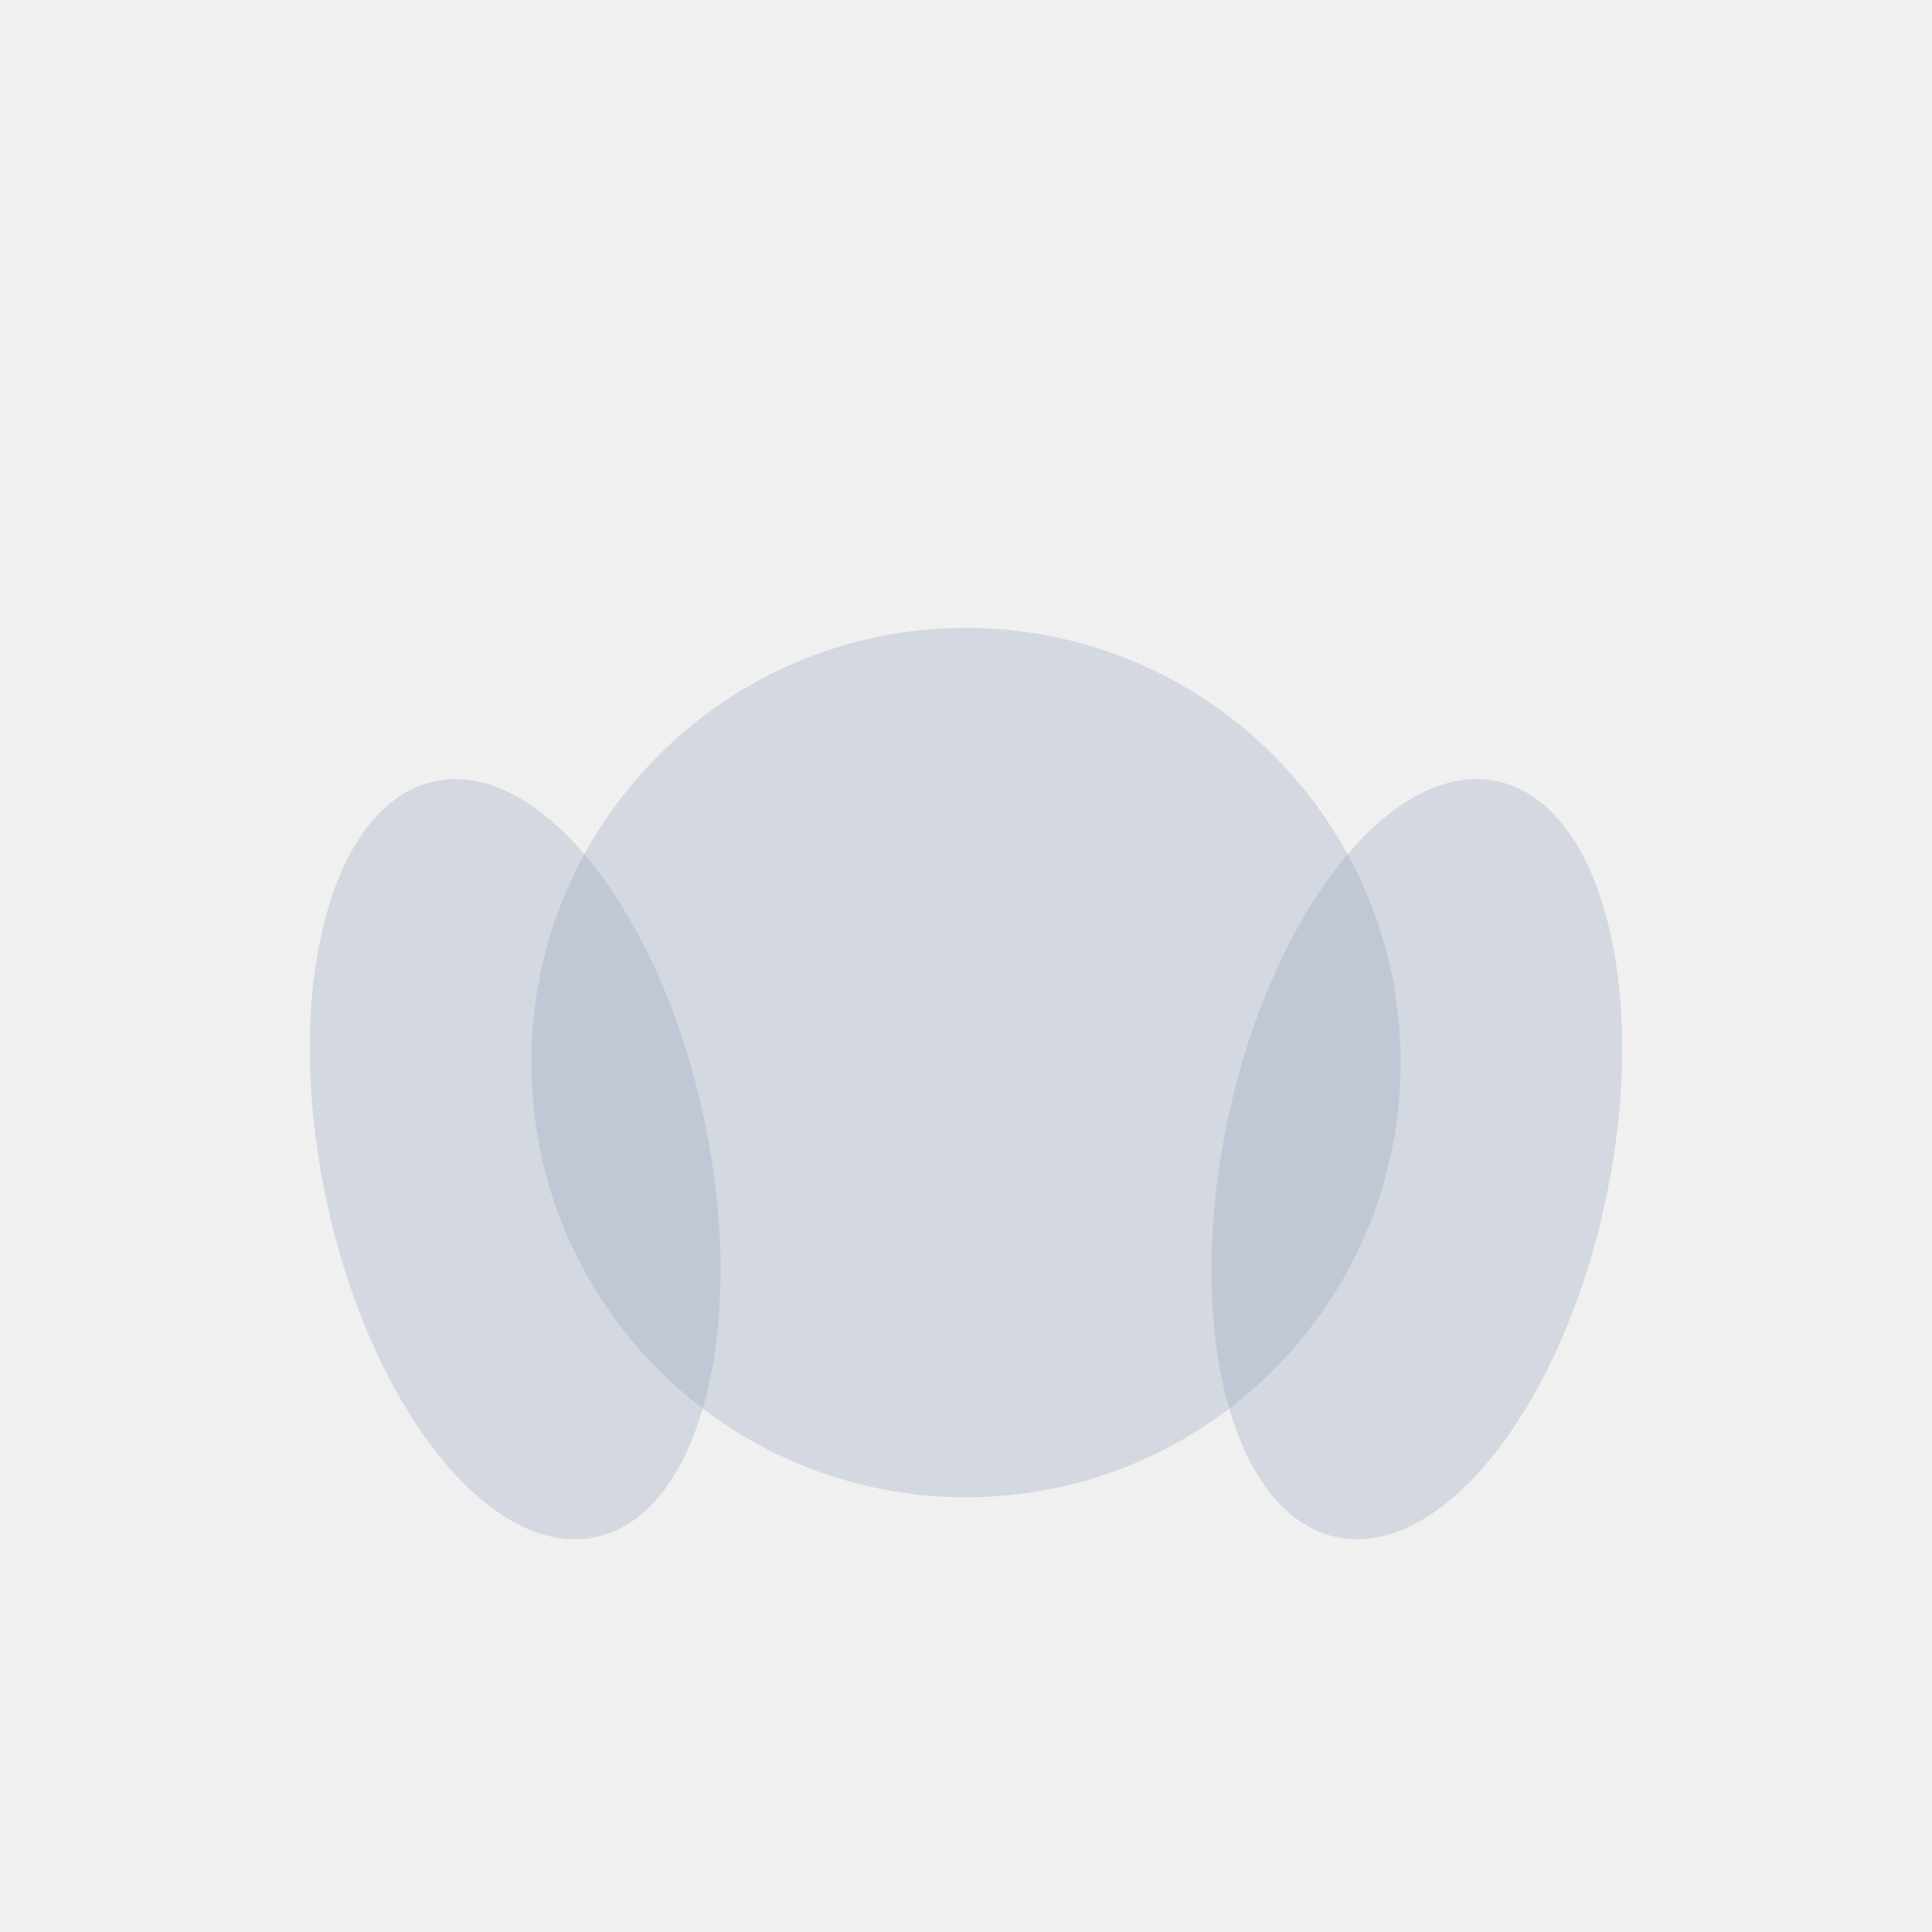
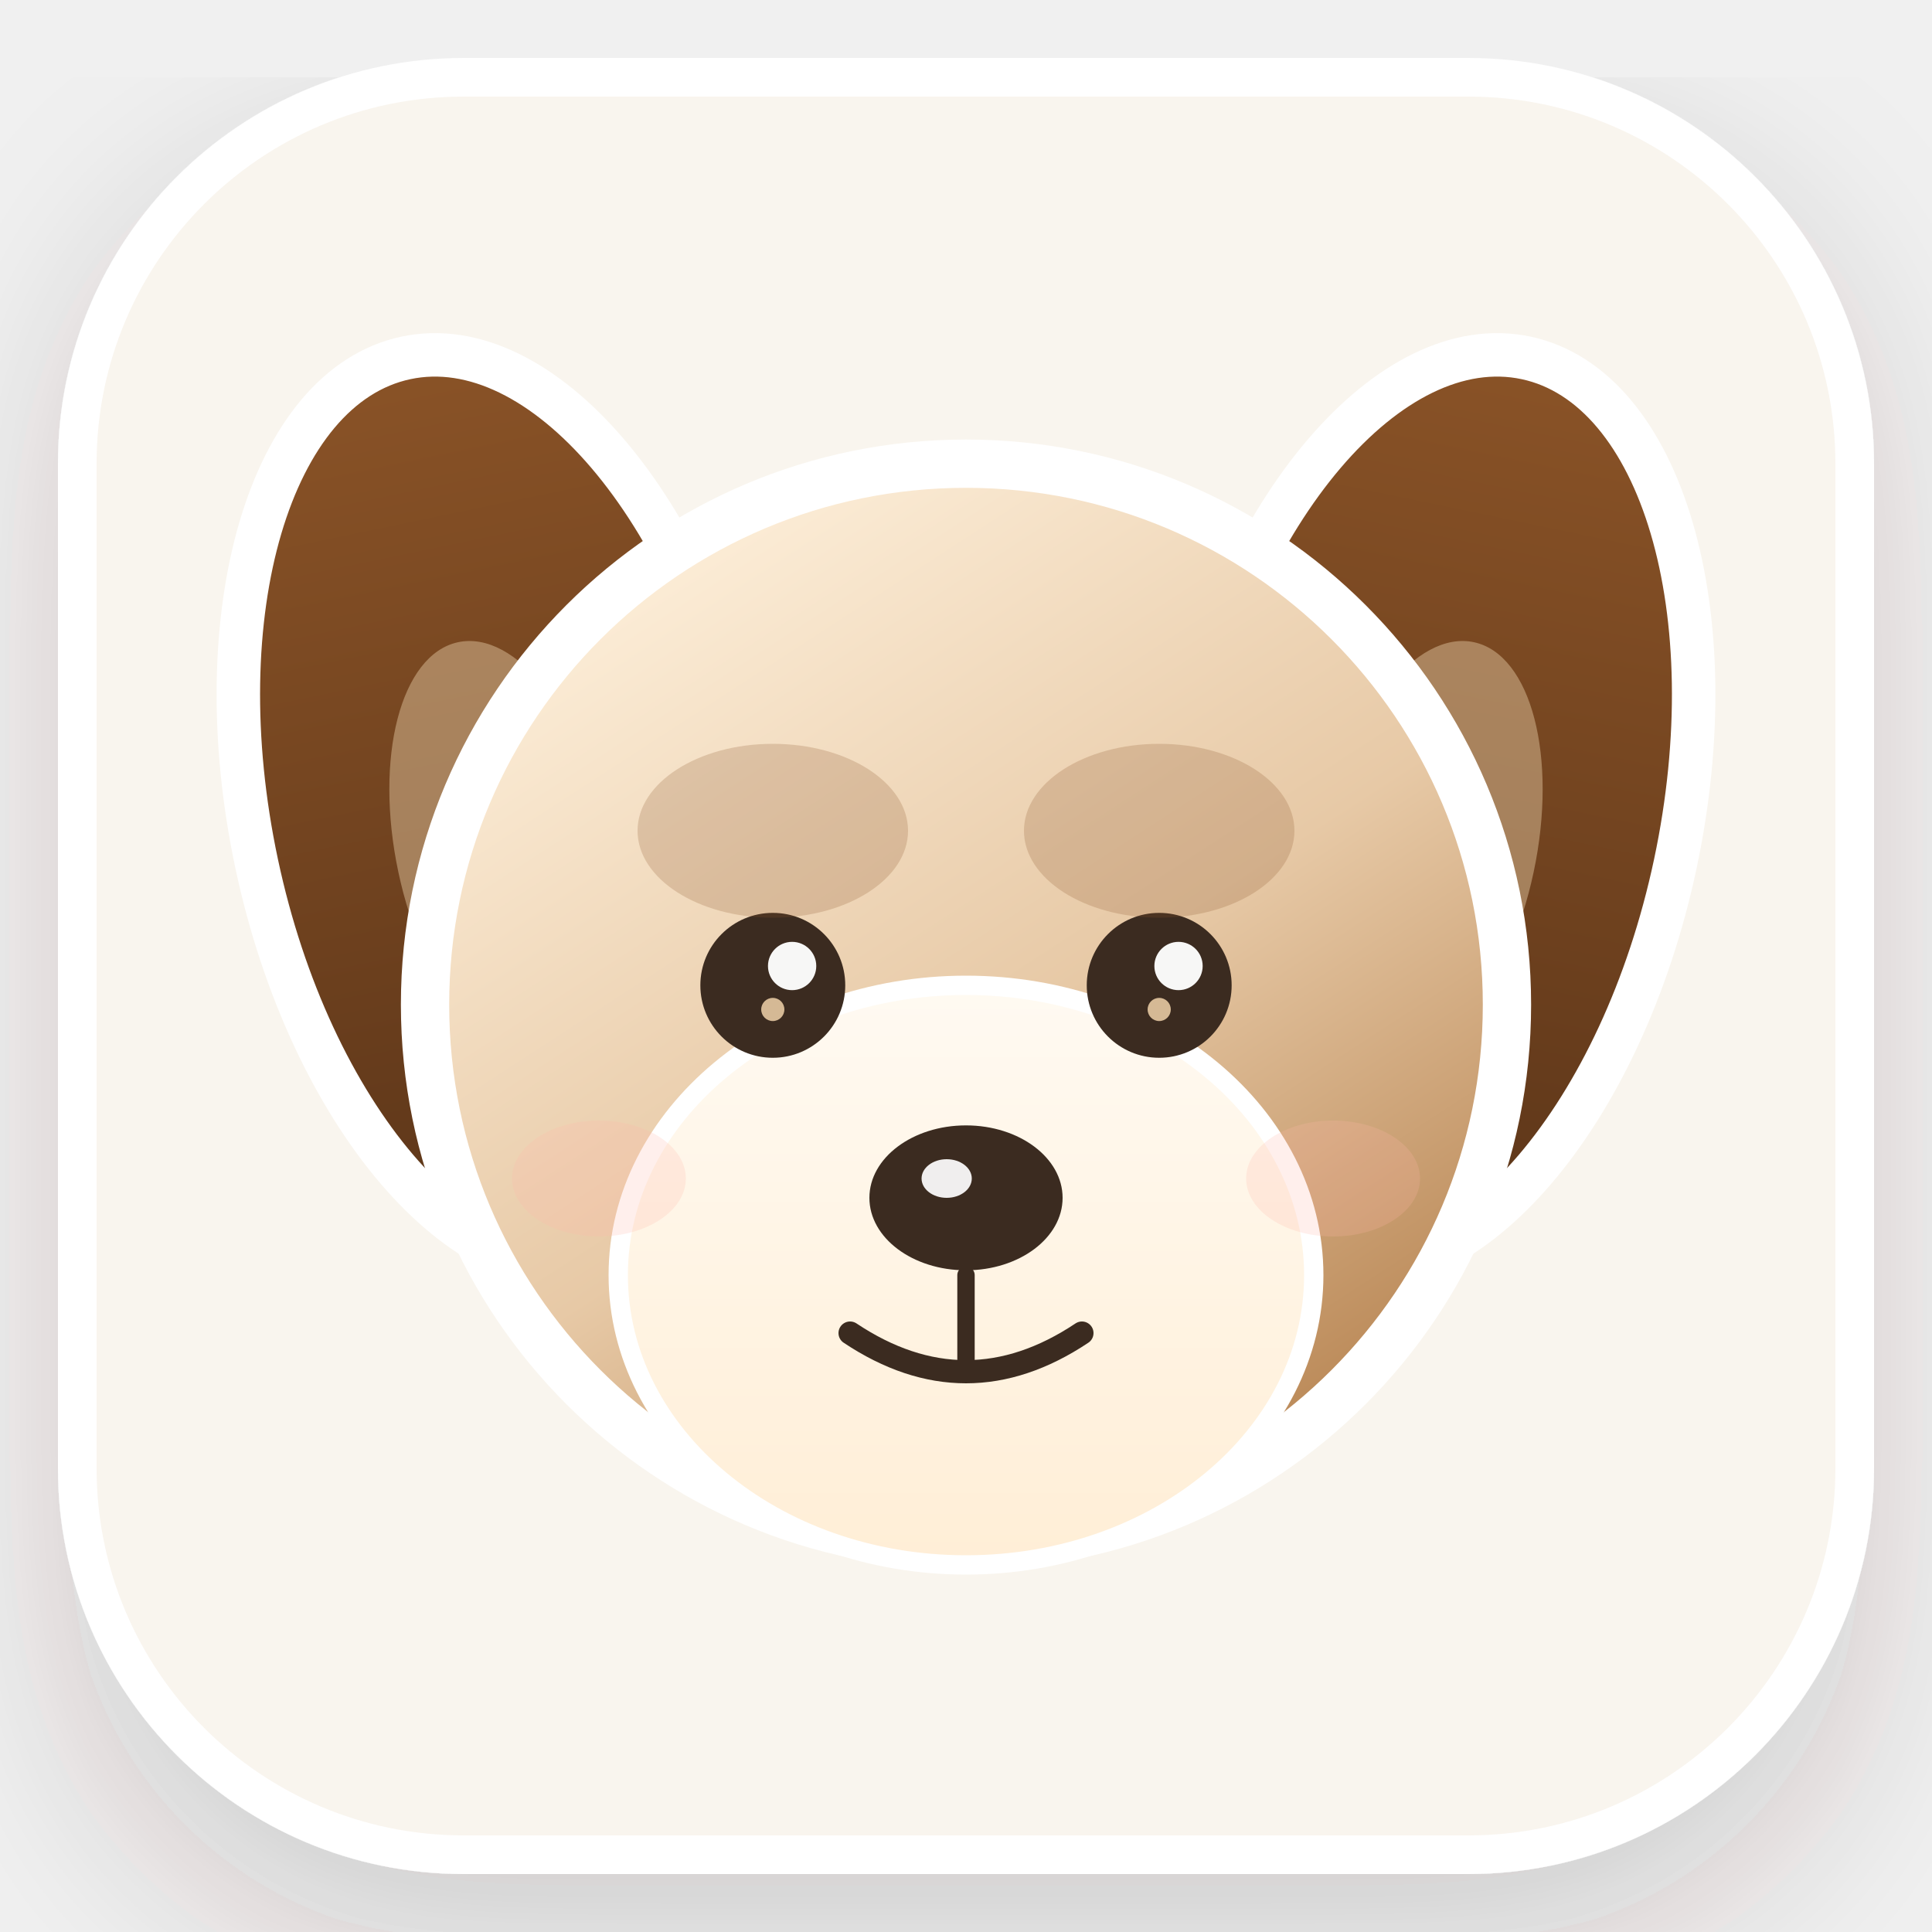
- <svg xmlns="http://www.w3.org/2000/svg" viewBox="0 0 120 120">
-   <g fill="#93a0bb" fill-opacity="0.3">
-     <ellipse cx="32" cy="72" rx="12" ry="24" transform="rotate(-12 32 72)" />
-     <ellipse cx="88" cy="72" rx="12" ry="24" transform="rotate(12 88 72)" />
-     <circle cx="60" cy="66" r="27" />
-   </g>
+ <svg xmlns="http://www.w3.org/2000/svg" viewBox="0 0 200 200" role="img" aria-label="Dog mascot sticker — Cream Coffee theme">
+   <defs>
+     <linearGradient id="dDog" x1="0.2" y1="0" x2="0.85" y2="1">
+       <stop offset="0%" stop-color="#fff2de" />
+       <stop offset="52%" stop-color="#e7c9a6" />
+       <stop offset="100%" stop-color="#b07a45" />
+     </linearGradient>
+     <linearGradient id="dEar" x1="0" y1="0" x2="0" y2="1">
+       <stop offset="0%" stop-color="#8a5327" />
+       <stop offset="100%" stop-color="#5a3418" />
+     </linearGradient>
+     <linearGradient id="dMuzzle" x1="0" y1="0" x2="0" y2="1">
+       <stop offset="0%" stop-color="#fffaf2" />
+       <stop offset="100%" stop-color="#ffeed6" />
+     </linearGradient>
+     <filter id="shadowDog" x="-20%" y="-20%" width="140%" height="140%">
+       <feDropShadow dx="0" dy="8" stdDeviation="10" flood-color="#3b2b20" flood-opacity="0.18" />
+     </filter>
+   </defs>
+   <rect x="6" y="6" width="188" height="188" rx="42" fill="white" opacity="0.97" filter="url(#shadowDog)" />
+   <rect x="10" y="10" width="180" height="180" rx="38" fill="#f4ece0" opacity="0.55" />
+   <ellipse cx="52" cy="84" rx="26" ry="48" fill="url(#dEar)" stroke="white" stroke-width="4.5" transform="rotate(-12 52 84)" />
+   <ellipse cx="148" cy="84" rx="26" ry="48" fill="url(#dEar)" stroke="white" stroke-width="4.5" transform="rotate(12 148 84)" />
+   <ellipse cx="52" cy="88" rx="11" ry="22" fill="#dcc09a" opacity="0.5" transform="rotate(-12 52 88)" />
+   <ellipse cx="148" cy="88" rx="11" ry="22" fill="#dcc09a" opacity="0.5" transform="rotate(12 148 88)" />
+   <circle cx="100" cy="104" r="56" fill="url(#dDog)" stroke="white" stroke-width="5" />
+   <ellipse cx="100" cy="132" rx="36" ry="30" fill="url(#dMuzzle)" stroke="white" stroke-width="2" />
+   <ellipse cx="100" cy="124" rx="10" ry="7.5" fill="#3b2b20" />
+   <ellipse cx="98" cy="122" rx="2.6" ry="2" fill="white" opacity="0.92" />
+   <path d="M88 138 q12 8 24 0" fill="none" stroke="#3b2b20" stroke-width="2.4" stroke-linecap="round" />
+   <path d="M100 132 v10" fill="none" stroke="#3b2b20" stroke-width="1.8" stroke-linecap="round" />
+   <circle cx="80" cy="102" r="7.5" fill="#3b2b20" />
+   <circle cx="120" cy="102" r="7.5" fill="#3b2b20" />
+   <circle cx="82" cy="100" r="2.5" fill="white" opacity="0.96" />
+   <circle cx="122" cy="100" r="2.5" fill="white" opacity="0.96" />
+   <circle cx="80" cy="104.5" r="1.2" fill="#dcc09a" opacity="0.95" />
+   <circle cx="120" cy="104.5" r="1.2" fill="#dcc09a" opacity="0.95" />
+   <ellipse cx="80" cy="86" rx="14" ry="9" fill="#8a5327" opacity="0.22" />
+   <ellipse cx="120" cy="86" rx="14" ry="9" fill="#8a5327" opacity="0.22" />
+   <ellipse cx="62" cy="122" rx="9" ry="6" fill="#ffb8a8" opacity="0.22" />
+   <ellipse cx="138" cy="122" rx="9" ry="6" fill="#ffb8a8" opacity="0.22" />
</svg>
